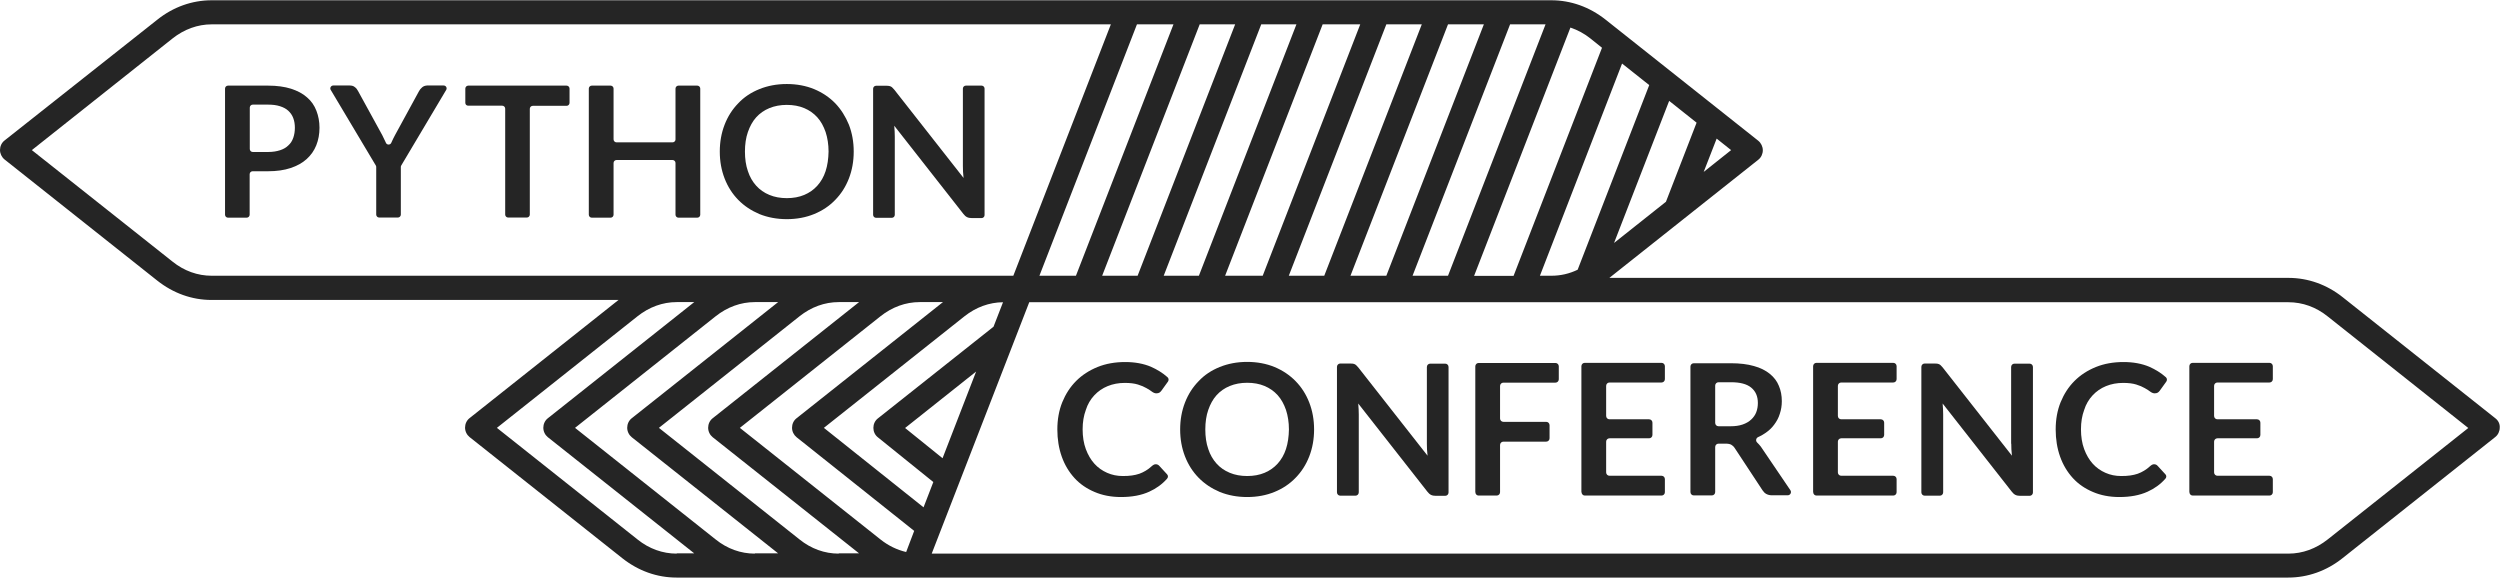
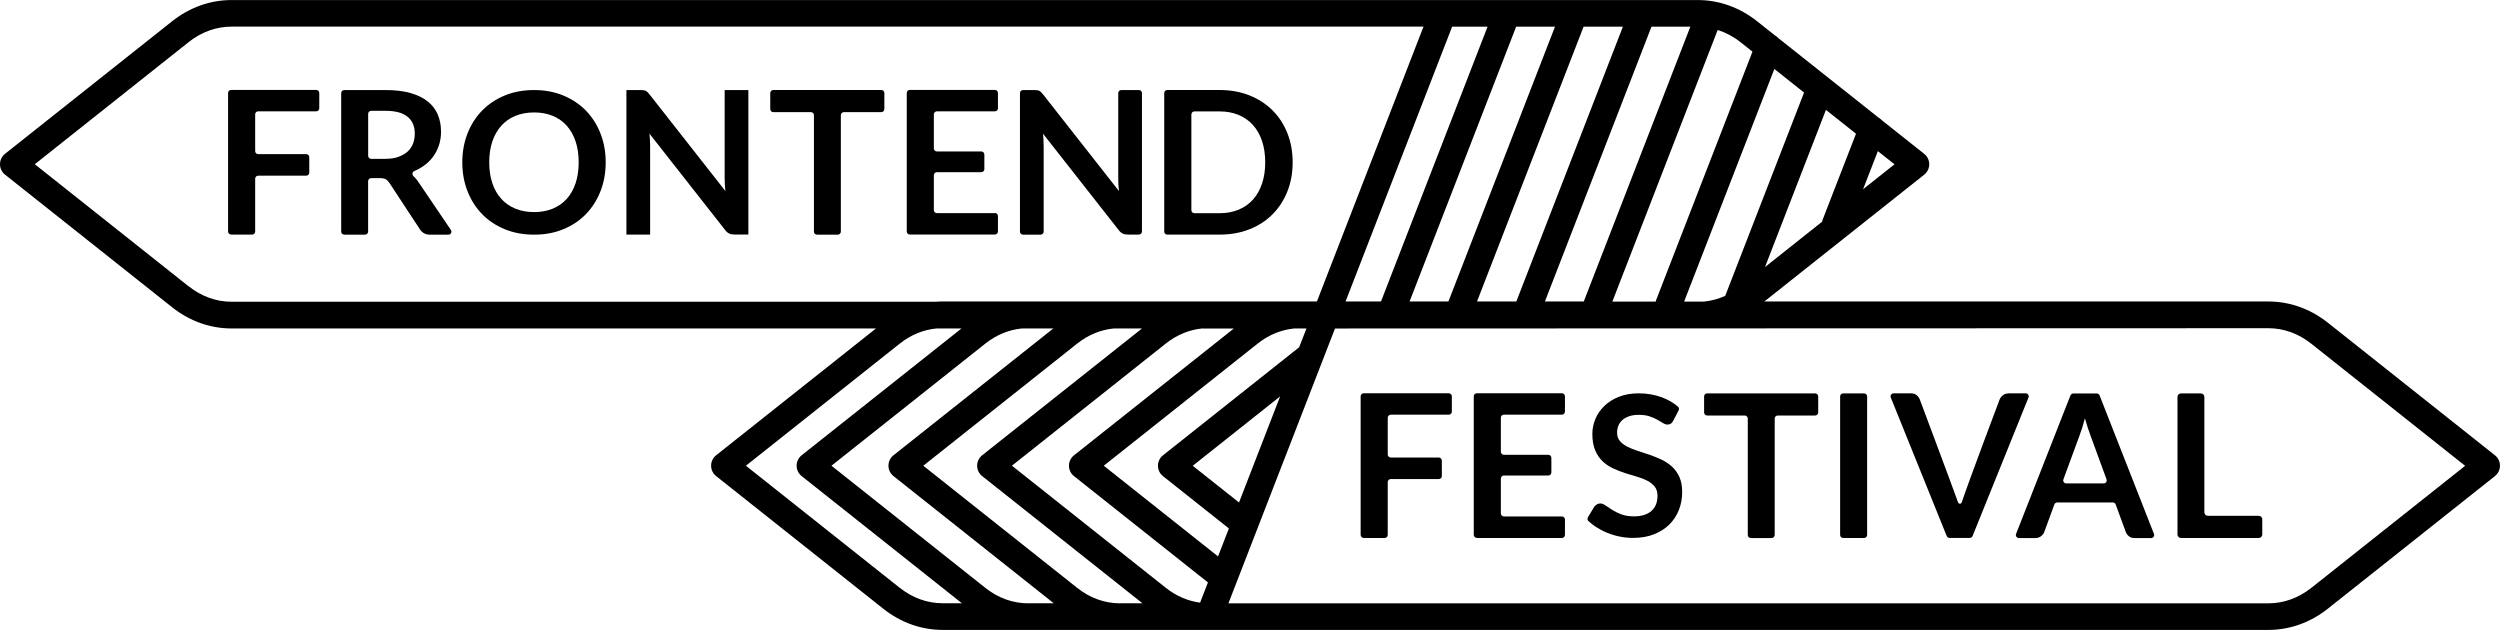
- <svg xmlns="http://www.w3.org/2000/svg" version="1.1" id="Laag_1" x="0px" y="0px" viewBox="0 0 1868.6 432" style="enable-background:new 0 0 1868.6 432;" xml:space="preserve">
-   <g>
-     <path style="fill:#252525;" d="M229.5,72.8c-3.1-2.8-7.1-4.9-12-6.5c-4.8-1.5-10.5-2.3-17.1-2.3h-30c-1.2,0-2.2,1-2.2,2.2v94.3   c0,1.2,1,2.2,2.2,2.2h14c1.2,0,2.2-1,2.2-2.2v-30.3c0-1.2,1-2.2,2.2-2.2h11.6c6.4,0,12-0.8,16.8-2.4c4.8-1.6,8.8-3.8,12-6.7   c3.2-2.9,5.6-6.3,7.2-10.3c1.6-4,2.4-8.4,2.4-13.1c0-4.6-0.8-8.8-2.3-12.7C235,78.9,232.7,75.5,229.5,72.8z M219.2,103   c-0.8,2.3-2,4.2-3.7,5.7c-1.6,1.6-3.7,2.8-6.2,3.6c-2.5,0.8-5.4,1.3-8.8,1.3h-11.6c-1.2,0-2.2-1-2.2-2.2v-31c0-1.2,1-2.2,2.2-2.2   h11.6c3.4,0,6.3,0.4,8.8,1.2c2.5,0.8,4.6,1.9,6.2,3.4c1.6,1.5,2.9,3.3,3.7,5.5c0.8,2.1,1.2,4.5,1.2,7.2   C220.4,98.2,220,100.7,219.2,103z" />
-     <path style="fill:#252525;" d="M315.5,65.3c-1,0.9-1.8,1.8-2.3,2.8l-18,33c-1,1.9-1.9,3.7-2.7,5.5c0,0,0,0.1,0,0.1   c-0.8,1.8-3.3,1.8-4.1,0c0,0,0,0,0-0.1c-0.8-1.8-1.7-3.6-2.7-5.6l-18.1-33c-0.6-1.2-1.4-2.2-2.4-2.9c-0.9-0.8-2.2-1.2-3.8-1.2   h-12.3c-1.7,0-2.8,1.9-1.9,3.3l33.7,56.5c0.2,0.3,0.3,0.7,0.3,1.1v35.6c0,1.2,1,2.2,2.2,2.2h14c1.2,0,2.2-1,2.2-2.2v-35.6   c0-0.4,0.1-0.8,0.3-1.1l33.6-56.5c0.9-1.5-0.2-3.3-1.9-3.3h-12.4C317.8,64,316.5,64.4,315.5,65.3z" />
-     <path style="fill:#252525;" d="M350,79h25.4c1.2,0,2.2,1,2.2,2.2v79.2c0,1.2,1,2.2,2.2,2.2h14c1.2,0,2.2-1,2.2-2.2V81.3   c0-1.2,1-2.2,2.2-2.2h25.3c1.2,0,2.2-1,2.2-2.2V66.2c0-1.2-1-2.2-2.2-2.2H350c-1.2,0-2.2,1-2.2,2.2v10.7   C347.8,78.1,348.7,79,350,79z" />
-     <path style="fill:#252525;" d="M502.7,106.4h-41.9c-1.2,0-2.2-1-2.2-2.2V66.2c0-1.2-1-2.2-2.2-2.2h-14.1c-1.2,0-2.2,1-2.2,2.2v94.3   c0,1.2,1,2.2,2.2,2.2h14.1c1.2,0,2.2-1,2.2-2.2v-38.7c0-1.2,1-2.2,2.2-2.2h41.9c1.2,0,2.2,1,2.2,2.2v38.7c0,1.2,1,2.2,2.2,2.2h14.1   c1.2,0,2.2-1,2.2-2.2V66.2c0-1.2-1-2.2-2.2-2.2h-14.1c-1.2,0-2.2,1-2.2,2.2v38.1C504.9,105.4,503.9,106.4,502.7,106.4z" />
-     <path style="fill:#252525;" d="M624.3,77.2c-4.4-4.5-9.6-8-15.8-10.6c-6.1-2.5-13-3.8-20.4-3.8c-7.5,0-14.3,1.3-20.5,3.8   c-6.2,2.5-11.5,6-15.8,10.6c-4.4,4.5-7.8,9.8-10.2,16c-2.4,6.2-3.6,12.9-3.6,20.1s1.2,13.9,3.6,20.1c2.4,6.2,5.8,11.5,10.2,16   c4.4,4.5,9.7,8,15.8,10.6c6.2,2.5,13,3.8,20.5,3.8c7.5,0,14.3-1.3,20.4-3.8c6.1-2.5,11.4-6,15.8-10.6c4.4-4.5,7.8-9.8,10.2-16   c2.4-6.2,3.6-12.9,3.6-20.1s-1.2-13.9-3.6-20.1C632,87.1,628.6,81.7,624.3,77.2z M617.1,127.9c-1.4,4.3-3.5,7.9-6.2,10.9   c-2.7,3-6,5.3-9.8,6.9c-3.8,1.6-8.2,2.4-13,2.4c-4.8,0-9.2-0.8-13-2.4c-3.9-1.6-7.2-3.9-9.9-6.9c-2.7-3-4.8-6.6-6.2-10.9   c-1.5-4.3-2.2-9.2-2.2-14.6c0-5.4,0.7-10.3,2.2-14.6c1.5-4.3,3.5-8,6.2-11c2.7-3,6-5.3,9.9-6.9c3.9-1.6,8.2-2.4,13-2.4   c4.8,0,9.2,0.8,13,2.4c3.8,1.6,7.1,3.9,9.8,6.9c2.7,3,4.7,6.7,6.2,11c1.4,4.3,2.2,9.2,2.2,14.6   C619.2,118.7,618.5,123.6,617.1,127.9z" />
-     <path style="fill:#252525;" d="M719.7,124c0,1.3,0,2.7,0.1,4.3c0.1,1.5,0.2,3.1,0.4,4.7l-51.8-66c-0.5-0.6-1-1.1-1.4-1.5   c-0.4-0.4-0.8-0.7-1.3-0.9c-0.4-0.2-0.9-0.3-1.5-0.4c-0.5-0.1-1.2-0.1-2-0.1h-7.4c-1.2,0-2.2,1-2.2,2.2v94.3c0,1.2,1,2.2,2.2,2.2   h11.8c1.2,0,2.2-1,2.2-2.2v-58.4c0-1.2,0-2.5-0.1-3.9c-0.1-1.4-0.2-2.9-0.3-4.3l51.6,65.8c0.9,1.2,1.8,2,2.8,2.5   c1,0.5,2.2,0.7,3.6,0.7h7.3c1.2,0,2.2-1,2.2-2.2V66.2c0-1.2-1-2.2-2.2-2.2h-11.8c-1.2,0-2.2,1-2.2,2.2V124z" />
-     <path style="fill:#252525;" d="M817.9,295.5c2.8-3,6.1-5.3,10-6.9c3.9-1.6,8.2-2.4,12.8-2.4c4,0,7.2,0.4,9.8,1.2   c2.6,0.8,4.7,1.7,6.4,2.7c1.7,1,3.1,1.8,4.2,2.7c1.1,0.8,2.2,1.2,3.2,1.2c1,0,1.8-0.2,2.4-0.6c0.6-0.4,1-0.9,1.4-1.4l4.9-6.8   c0.7-1,0.6-2.5-0.4-3.3c-3.6-3.2-7.7-5.7-12.4-7.8c-5.5-2.3-11.9-3.5-19.2-3.5c-7.5,0-14.4,1.2-20.6,3.7c-6.2,2.5-11.6,6-16,10.4   c-4.5,4.5-7.9,9.8-10.4,15.9c-2.5,6.2-3.7,13-3.7,20.4c0,7.3,1.1,14.1,3.3,20.3c2.2,6.2,5.4,11.5,9.5,16c4.1,4.5,9.1,7.9,15,10.4   c5.8,2.5,12.4,3.8,19.8,3.8c8.2,0,15.2-1.3,21.1-4c5.1-2.3,9.6-5.5,13.3-9.7c0.9-1,0.9-2.4,0-3.3l-5.8-6.3   c-0.7-0.8-1.6-1.2-2.6-1.2c-0.6,0-1.1,0.1-1.6,0.4c-0.5,0.3-1,0.6-1.4,1c-1.5,1.4-3,2.5-4.5,3.4c-1.5,0.9-3.1,1.7-4.8,2.3   c-1.7,0.6-3.6,1-5.6,1.3c-2,0.3-4.3,0.4-6.8,0.4c-4.2,0-8.1-0.8-11.7-2.4c-3.6-1.6-6.8-3.8-9.5-6.8c-2.7-3-4.8-6.6-6.4-10.9   c-1.6-4.3-2.4-9.3-2.4-14.8c0-5.4,0.8-10.2,2.4-14.5C812.9,302.2,815.1,298.5,817.9,295.5z" />
-     <path style="fill:#252525;" d="M968.4,284.9c-4.4-4.5-9.6-8-15.8-10.6c-6.1-2.5-13-3.8-20.4-3.8c-7.5,0-14.3,1.3-20.5,3.8   c-6.2,2.5-11.5,6-15.8,10.6c-4.4,4.5-7.8,9.8-10.2,16c-2.4,6.2-3.6,12.9-3.6,20.1c0,7.2,1.2,13.9,3.6,20.1   c2.4,6.2,5.8,11.5,10.2,16c4.4,4.5,9.7,8,15.8,10.6c6.2,2.5,13,3.8,20.5,3.8c7.5,0,14.3-1.3,20.4-3.8s11.4-6,15.8-10.6   c4.4-4.5,7.8-9.8,10.2-16c2.4-6.2,3.6-12.9,3.6-20.1c0-7.2-1.2-13.9-3.6-20.1C976.2,294.7,972.8,289.4,968.4,284.9z M961.2,335.6   c-1.4,4.3-3.5,7.9-6.2,10.9c-2.7,3-6,5.3-9.8,6.9c-3.8,1.6-8.2,2.4-13,2.4c-4.8,0-9.2-0.8-13-2.4c-3.9-1.6-7.2-3.9-9.9-6.9   c-2.7-3-4.8-6.6-6.2-10.9c-1.5-4.3-2.2-9.2-2.2-14.6c0-5.4,0.7-10.3,2.2-14.6c1.5-4.3,3.5-8,6.2-11c2.7-3,6-5.3,9.9-6.9   c3.9-1.6,8.2-2.4,13-2.4c4.8,0,9.2,0.8,13,2.4c3.8,1.6,7.1,3.9,9.8,6.9c2.7,3,4.7,6.7,6.2,11c1.4,4.3,2.2,9.2,2.2,14.6   C963.3,326.4,962.6,331.3,961.2,335.6z" />
-     <path style="fill:#252525;" d="M1066.5,331.6c0,1.3,0,2.7,0.1,4.3c0.1,1.5,0.2,3.1,0.4,4.7l-51.8-66c-0.5-0.6-1-1.1-1.4-1.5   c-0.4-0.4-0.8-0.7-1.3-0.9c-0.4-0.2-0.9-0.3-1.5-0.4s-1.2-0.1-2-0.1h-7.2c-1.4,0-2.5,1.1-2.5,2.5v93.8c0,1.4,1.1,2.5,2.5,2.5h11.3   c1.4,0,2.5-1.1,2.5-2.5v-58.2c0-1.2,0-2.5-0.1-3.9c-0.1-1.4-0.2-2.9-0.3-4.3l51.6,65.8c0.9,1.2,1.8,2,2.8,2.5   c1,0.5,2.2,0.7,3.6,0.7h7c1.4,0,2.5-1.1,2.5-2.5v-93.8c0-1.4-1.1-2.5-2.5-2.5H1069c-1.4,0-2.5,1.1-2.5,2.5V331.6z" />
-     <path style="fill:#252525;" d="M1105.1,370.4h13.6c1.4,0,2.5-1.1,2.5-2.5v-35.3c0-1.4,1.1-2.5,2.5-2.5h32c1.4,0,2.5-1.1,2.5-2.5   v-9.8c0-1.4-1.1-2.5-2.5-2.5h-32c-1.4,0-2.5-1.1-2.5-2.5v-24.3c0-1.4,1.1-2.5,2.5-2.5h38.9c1.4,0,2.5-1.1,2.5-2.5v-9.7   c0-1.4-1.1-2.5-2.5-2.5h-57.4c-1.4,0-2.5,1.1-2.5,2.5v93.8C1102.7,369.3,1103.8,370.4,1105.1,370.4z" />
-     <path style="fill:#252525;" d="M1184.5,370.4h57.4c1.4,0,2.5-1.1,2.5-2.5v-9.8c0-1.4-1.1-2.5-2.5-2.5H1203c-1.4,0-2.5-1.1-2.5-2.5   v-23c0-1.4,1.1-2.5,2.5-2.5h29.6c1.4,0,2.5-1.1,2.5-2.5v-9.2c0-1.4-1.1-2.5-2.5-2.5H1203c-1.4,0-2.5-1.1-2.5-2.5v-22.5   c0-1.4,1.1-2.5,2.5-2.5h38.9c1.4,0,2.5-1.1,2.5-2.5v-9.7c0-1.4-1.1-2.5-2.5-2.5h-57.4c-1.4,0-2.5,1.1-2.5,2.5v93.8   C1182.1,369.3,1183.2,370.4,1184.5,370.4z" />
-     <path style="fill:#252525;" d="M1313.3,330.7c-1.2-1.2-0.8-3.3,0.8-4c1.9-0.8,3.6-1.8,5.2-2.9c2.7-1.8,5-3.9,6.8-6.4   c1.8-2.4,3.3-5.1,4.2-8.1c1-3,1.5-6.1,1.5-9.4c0-4.2-0.7-8-2.2-11.5c-1.4-3.5-3.7-6.5-6.8-9c-3.1-2.5-7-4.5-11.8-5.8   c-4.8-1.4-10.6-2.1-17.3-2.1h-27.7c-1.4,0-2.5,1.1-2.5,2.5v93.8c0,1.4,1.1,2.5,2.5,2.5h13.5c1.4,0,2.5-1.1,2.5-2.5v-33.7   c0-1.4,1.1-2.5,2.5-2.5h5.4c1.8,0,3.2,0.3,4.1,0.8c0.9,0.5,1.8,1.3,2.6,2.5l20.8,31.6c0.8,1.2,1.7,2.1,2.8,2.7c1.1,0.6,2.5,1,4.1,1   h11.9c2,0,3.1-2.2,2-3.8l-22.1-32.6C1315.2,332.7,1314.3,331.6,1313.3,330.7z M1302.5,317.3c-2.6,0.9-5.6,1.3-9,1.3h-9   c-1.4,0-2.5-1.1-2.5-2.5v-27.9c0-1.4,1.1-2.5,2.5-2.5h9.3c6.8,0,11.8,1.3,15.1,4c3.3,2.7,5,6.5,5,11.5c0,2.5-0.4,4.8-1.2,6.9   c-0.8,2.1-2.1,3.9-3.7,5.4C1307.2,315.2,1305.1,316.4,1302.5,317.3z" />
-     <path style="fill:#252525;" d="M1357.7,370.4h57.4c1.4,0,2.5-1.1,2.5-2.5v-9.8c0-1.4-1.1-2.5-2.5-2.5h-38.9c-1.4,0-2.5-1.1-2.5-2.5   v-23c0-1.4,1.1-2.5,2.5-2.5h29.6c1.4,0,2.5-1.1,2.5-2.5v-9.2c0-1.4-1.1-2.5-2.5-2.5h-29.6c-1.4,0-2.5-1.1-2.5-2.5v-22.5   c0-1.4,1.1-2.5,2.5-2.5h38.9c1.4,0,2.5-1.1,2.5-2.5v-9.7c0-1.4-1.1-2.5-2.5-2.5h-57.4c-1.4,0-2.5,1.1-2.5,2.5v93.8   C1355.2,369.3,1356.3,370.4,1357.7,370.4z" />
-     <path style="fill:#252525;" d="M1503.3,331.6c0,1.3,0,2.7,0.1,4.3c0.1,1.5,0.2,3.1,0.4,4.7l-51.8-66c-0.5-0.6-1-1.1-1.4-1.5   c-0.4-0.4-0.8-0.7-1.3-0.9c-0.4-0.2-0.9-0.3-1.5-0.4c-0.5-0.1-1.2-0.1-2-0.1h-7.2c-1.4,0-2.5,1.1-2.5,2.5v93.8   c0,1.4,1.1,2.5,2.5,2.5h11.3c1.4,0,2.5-1.1,2.5-2.5v-58.2c0-1.2,0-2.5-0.1-3.9c-0.1-1.4-0.2-2.9-0.3-4.3l51.6,65.8   c0.9,1.2,1.8,2,2.8,2.5c1,0.5,2.2,0.7,3.6,0.7h7c1.4,0,2.5-1.1,2.5-2.5v-93.8c0-1.4-1.1-2.5-2.5-2.5h-11.3c-1.4,0-2.5,1.1-2.5,2.5   V331.6z" />
-     <path style="fill:#252525;" d="M1564.1,295.5c2.8-3,6.1-5.3,10-6.9c3.9-1.6,8.2-2.4,12.8-2.4c4,0,7.2,0.4,9.8,1.2   c2.6,0.8,4.7,1.7,6.4,2.7c1.7,1,3.1,1.8,4.2,2.7c1.1,0.8,2.2,1.2,3.2,1.2c1,0,1.8-0.2,2.4-0.6c0.6-0.4,1-0.9,1.4-1.4l4.9-6.8   c0.7-1,0.6-2.5-0.4-3.3c-3.6-3.2-7.7-5.7-12.4-7.8c-5.5-2.3-11.9-3.5-19.2-3.5c-7.5,0-14.4,1.2-20.6,3.7c-6.2,2.5-11.6,6-16,10.4   c-4.5,4.5-7.9,9.8-10.4,15.9c-2.5,6.2-3.7,13-3.7,20.4c0,7.3,1.1,14.1,3.3,20.3c2.2,6.2,5.4,11.5,9.5,16c4.1,4.5,9.1,7.9,15,10.4   c5.8,2.5,12.4,3.8,19.8,3.8c8.2,0,15.2-1.3,21.1-4c5.1-2.3,9.6-5.5,13.3-9.7c0.9-1,0.9-2.4,0-3.3l-5.8-6.3   c-0.7-0.8-1.6-1.2-2.6-1.2c-0.6,0-1.1,0.1-1.6,0.4c-0.5,0.3-1,0.6-1.4,1c-1.5,1.4-3,2.5-4.5,3.4c-1.5,0.9-3.1,1.7-4.8,2.3   c-1.7,0.6-3.6,1-5.6,1.3c-2,0.3-4.3,0.4-6.8,0.4c-4.2,0-8.1-0.8-11.7-2.4c-3.6-1.6-6.8-3.8-9.5-6.8c-2.7-3-4.8-6.6-6.4-10.9   c-1.6-4.3-2.4-9.3-2.4-14.8c0-5.4,0.8-10.2,2.4-14.5C1559.1,302.2,1561.3,298.5,1564.1,295.5z" />
-     <path style="fill:#252525;" d="M1638.9,370.4h57.4c1.4,0,2.5-1.1,2.5-2.5v-9.8c0-1.4-1.1-2.5-2.5-2.5h-38.9c-1.4,0-2.5-1.1-2.5-2.5   v-23c0-1.4,1.1-2.5,2.5-2.5h29.6c1.4,0,2.5-1.1,2.5-2.5v-9.2c0-1.4-1.1-2.5-2.5-2.5h-29.6c-1.4,0-2.5-1.1-2.5-2.5v-22.5   c0-1.4,1.1-2.5,2.5-2.5h38.9c1.4,0,2.5-1.1,2.5-2.5v-9.7c0-1.4-1.1-2.5-2.5-2.5h-57.4c-1.4,0-2.5,1.1-2.5,2.5v93.8   C1636.4,369.3,1637.5,370.4,1638.9,370.4z" />
-     <path style="fill:#252525;" d="M1865.2,312.7l-114.1-90.5c-11.9-9.5-26-14.5-40.6-14.5h-507.6l111.3-88.3c2.2-1.7,3.4-4.4,3.4-7.1   s-1.3-5.4-3.4-7.1l-114.1-90.5c-12-9.5-26-14.5-40.6-14.5H158.2c-14.6,0-28.7,5-40.6,14.5L3.4,105c-2.2,1.7-3.4,4.4-3.4,7.1   s1.3,5.4,3.4,7.1l114.1,90.5c12,9.5,26,14.5,40.6,14.5h304.2l-111.3,88.3c-2.2,1.7-3.4,4.4-3.4,7.1c0,2.8,1.3,5.4,3.4,7.1   l114.1,90.5c12,9.5,26,14.5,40.6,14.5h177.3c0,0,0,0,0,0c0,0,0,0,0,0h1027.3c14.6,0,28.7-5,40.6-14.5l114.1-90.5   c2.2-1.7,3.4-4.4,3.4-7.1C1868.6,317,1867.4,314.4,1865.2,312.7z M1283.1,103.6l10.8,8.6l-20.5,16.3L1283.1,103.6z M1268.1,91.7   l-22.9,59.1l-38.8,30.8l41.2-106.2L1268.1,91.7z M1212.4,47.5l20.3,16.1l-53.5,138c-6.2,3-12.8,4.5-19.6,4.5h-8.6L1212.4,47.5z    M1173.8,20.6c5.3,1.8,10.4,4.5,15,8.2l8.6,6.9l-66.1,170.5h-29.5L1173.8,20.6z M1155.2,18.2l-72.9,187.9h-26.5l72.9-187.9H1155.2z    M1109.1,18.2l-72.9,187.9h-26.8l72.9-187.9H1109.1z M1062.7,18.2l-72.9,187.9h-26.5l72.9-187.9H1062.7z M1016.7,18.2l-72.9,187.9   h-28.1l72.9-187.9H1016.7z M969,18.2l-72.9,187.9h-26.3l72.9-187.9H969z M923.2,18.2l-72.9,187.9h-26.5l72.9-187.9H923.2z    M877.1,18.2l-72.9,187.9h-27.3l72.9-187.9H877.1z M158.2,206.1c-10.5,0-20.6-3.6-29.3-10.6L23.8,112.2l105.1-83.4   c8.7-6.9,18.8-10.6,29.3-10.6h672.1l-72.9,187.9H158.2z M505.8,413.8c-10.5,0-20.6-3.6-29.3-10.6l-105.1-83.4l105.1-83.4   c8.7-6.9,18.8-10.6,29.3-10.6h13.1l-109.4,86.8c-2.2,1.7-3.4,4.4-3.4,7.1c0,2.8,1.3,5.4,3.4,7.1l109.4,86.8H505.8z M564.2,413.8   c-10.5,0-20.6-3.6-29.3-10.6l-105.1-83.4l105.1-83.4c8.7-6.9,18.8-10.6,29.3-10.6h17.4l-109.4,86.8c-2.2,1.7-3.4,4.4-3.4,7.1   c0,2.8,1.3,5.4,3.4,7.1l109.4,86.8H564.2z M626.9,413.8c-10.5,0-20.6-3.6-29.3-10.6l-105.1-83.4l105.1-83.4   c8.7-6.9,18.8-10.6,29.3-10.6h15.2l-109.4,86.8c-2.2,1.7-3.4,4.4-3.4,7.1c0,2.8,1.3,5.4,3.4,7.1l109.4,86.8H626.9z M677.3,412.6   c-6.8-1.6-13.3-4.7-19.2-9.4l-105.1-83.4l105.1-83.4c8.7-6.9,18.8-10.6,29.3-10.6h17.4l-109.4,86.8c-2.2,1.7-3.4,4.3-3.4,7.1   c0,2.8,1.3,5.4,3.4,7.1l87.9,70L677.3,412.6z M615.8,319.8l105.1-83.4c8.6-6.8,18.5-10.4,28.8-10.5l-7.1,18.3l-86.4,68.5   c-2.2,1.7-3.4,4.3-3.4,7.1c0,2.8,1.2,5.4,3.4,7.1l41.4,33.4l-7.3,18.9L615.8,319.8z M729.6,277.7l-25.1,64.8l-28-22.6L729.6,277.7z    M1739.8,403.2c-8.7,6.9-18.8,10.6-29.3,10.6H696.4l72.9-187.9h941.2c10.5,0,20.6,3.6,29.3,10.6l105.1,83.4L1739.8,403.2z" />
-   </g>
+ <svg xmlns="http://www.w3.org/2000/svg" id="Laag_1" data-name="Laag 1" viewBox="0 0 585 147.41">
+   <path d="m54.07,54.9h4.93c.39,0,.71-.32.71-.71v-12.37c0-.39.32-.71.71-.71h11.24c.39,0,.71-.32.71-.71v-3.62c0-.39-.32-.71-.71-.71h-11.24c-.39,0-.71-.32-.71-.71v-8.6c0-.39.32-.71.71-.71h13.58c.39,0,.71-.32.71-.71v-3.59c0-.39-.32-.71-.71-.71h-19.92c-.39,0-.71.32-.71.71v32.42c0,.39.32.71.71.71Z" />
+   <path d="m96.76,41.21c-.39-.35-.31-.98.18-1.18.71-.3,1.37-.65,1.97-1.06.93-.62,1.71-1.35,2.34-2.18.63-.83,1.11-1.75,1.45-2.76.34-1.01.5-2.09.5-3.23,0-1.43-.25-2.75-.74-3.94-.49-1.19-1.26-2.22-2.32-3.08-1.05-.86-2.4-1.52-4.05-2-1.65-.48-3.62-.71-5.93-.71h-9.61c-.39,0-.71.32-.71.71v32.42c0,.39.32.71.71.71h4.88c.39,0,.71-.32.71-.71v-11.81c0-.39.32-.71.71-.71h1.98c.62,0,1.1.09,1.42.26.32.17.61.46.88.87l7.11,10.83c.27.41.59.72.97.94.38.22.85.33,1.39.33h4.33c.57,0,.9-.63.58-1.1l-7.72-11.39c-.31-.46-.66-.86-1.04-1.2Zm-3.58-4.48c-.88.3-1.92.44-3.1.44h-3.22c-.39,0-.71-.32-.71-.71v-9.82c0-.39.32-.71.71-.71h3.32c2.32,0,4.05.46,5.18,1.38,1.13.92,1.7,2.24,1.7,3.95,0,.86-.14,1.65-.42,2.36-.28.72-.71,1.34-1.28,1.86-.57.52-1.3.93-2.18,1.23Z" />
+   <path d="m137.11,25.89c-1.46-1.5-3.23-2.68-5.29-3.54-2.06-.85-4.34-1.28-6.84-1.28s-4.79.42-6.86,1.27c-2.07.85-3.84,2.03-5.31,3.54-1.47,1.51-2.61,3.3-3.42,5.37-.81,2.07-1.21,4.31-1.21,6.74s.4,4.67,1.21,6.74c.81,2.07,1.95,3.86,3.42,5.37,1.47,1.51,3.24,2.69,5.31,3.54,2.07.85,4.35,1.27,6.86,1.27s4.78-.42,6.84-1.27c2.06-.85,3.82-2.03,5.29-3.54,1.46-1.51,2.6-3.3,3.41-5.37.81-2.07,1.21-4.31,1.21-6.74s-.4-4.67-1.21-6.74c-.81-2.07-1.95-3.85-3.41-5.36Zm-2.42,16.98c-.48,1.44-1.17,2.66-2.07,3.66-.9,1-2,1.77-3.28,2.3-1.29.53-2.74.8-4.36.8s-3.08-.27-4.37-.8c-1.3-.53-2.4-1.3-3.31-2.3-.91-1-1.61-2.22-2.09-3.66-.49-1.44-.73-3.07-.73-4.89s.24-3.44.73-4.89c.49-1.44,1.19-2.67,2.09-3.67.91-1.01,2.01-1.78,3.31-2.31,1.3-.53,2.75-.8,4.37-.8s3.07.27,4.36.8c1.29.53,2.38,1.3,3.28,2.31.9,1.01,1.59,2.23,2.07,3.67.48,1.44.72,3.07.72,4.89s-.24,3.44-.72,4.89Z" />
+   <path d="m169.57,41.64c0,.45.01.94.04,1.46.02.52.07,1.06.13,1.6l-17.76-22.62c-.17-.22-.33-.39-.47-.53-.14-.13-.28-.23-.43-.3-.15-.07-.32-.12-.5-.14-.19-.02-.42-.04-.7-.04h-3.3v33.83h5.55v-20.78c0-.41-.01-.85-.04-1.35-.02-.49-.06-.99-.11-1.49l17.69,22.53c.31.41.63.69.96.84.33.16.74.23,1.24.23h3.25V21.07h-5.55v20.57Z" />
+   <path d="m180.94,26.24h8.81c.39,0,.71.32.71.71v27.25c0,.39.32.71.71.71h4.88c.39,0,.71-.32.71-.71v-27.25c0-.39.32-.71.71-.71h8.76c.39,0,.71-.32.71-.71v-3.76c0-.39-.32-.71-.71-.71h-25.28c-.39,0-.71.32-.71.71v3.76c0,.39.32.71.71.71Z" />
+   <path d="m232.81,49.87h-13.58c-.39,0-.71-.32-.71-.71v-8.16c0-.39.32-.71.71-.71h10.4c.39,0,.71-.32.71-.71v-3.43c0-.39-.32-.71-.71-.71h-10.4c-.39,0-.71-.32-.71-.71v-7.97c0-.39.32-.71.71-.71h13.58c.39,0,.71-.32.71-.71v-3.59c0-.39-.32-.71-.71-.71h-19.92c-.39,0-.71.32-.71.71v32.42c0,.39.32.71.71.71h19.92c.39,0,.71-.32.71-.71v-3.62c0-.39-.32-.71-.71-.71Z" />
+   <path d="m244.21,34.13c0-.41-.01-.85-.03-1.35-.02-.49-.06-.99-.11-1.49l17.69,22.53c.31.41.63.69.96.84.33.16.74.23,1.24.23h2.55c.39,0,.71-.32.71-.71V21.78c0-.39-.32-.71-.71-.71h-4.13c-.39,0-.71.32-.71.71v19.86c0,.45.01.94.03,1.46.02.52.07,1.06.13,1.6l-17.76-22.62c-.17-.22-.33-.39-.47-.53-.14-.13-.28-.23-.43-.3-.15-.07-.32-.12-.5-.14-.19-.02-.42-.04-.7-.04h-2.59c-.39,0-.71.32-.71.71v32.42c0,.39.32.71.71.71h4.13c.39,0,.71-.32.71-.71v-20.07Z" />
+   <path d="m292.35,53.66c2.11-.83,3.91-1.99,5.4-3.49,1.5-1.5,2.66-3.28,3.49-5.36.83-2.07,1.24-4.35,1.24-6.83s-.41-4.76-1.24-6.83c-.83-2.07-1.99-3.86-3.49-5.35-1.5-1.49-3.3-2.65-5.4-3.49-2.11-.83-4.44-1.25-7-1.25h-12.21c-.39,0-.71.32-.71.71v32.42c0,.39.32.71.71.71h12.21c2.56,0,4.89-.41,7-1.24Zm-13.57-26.88c0-.39.32-.71.71-.71h5.87c1.65,0,3.14.27,4.46.82,1.32.55,2.44,1.33,3.36,2.35.92,1.02,1.63,2.27,2.13,3.74.5,1.47.75,3.14.75,5s-.25,3.52-.75,5c-.5,1.47-1.21,2.72-2.13,3.74-.92,1.02-2.04,1.81-3.36,2.35-1.32.55-2.8.82-4.46.82h-5.87c-.39,0-.71-.32-.71-.71v-22.4Z" />
+   <path d="m583.82,106.54l-39.09-31.02c-4.1-3.25-8.91-4.97-13.92-4.97h-117.95l37.4-29.67c.75-.59,1.18-1.49,1.18-2.44s-.43-1.85-1.18-2.44l-9.89-7.85c-.23-.26-.51-.48-.82-.65l-23.4-18.57c-.23-.26-.5-.48-.82-.65l-4.16-3.3c-4.1-3.25-8.91-4.97-13.92-4.97H54.19c-5.01,0-9.82,1.72-13.92,4.97L1.18,35.99c-.75.59-1.18,1.49-1.18,2.44s.43,1.85,1.18,2.44l39.09,31.02c4.09,3.25,8.91,4.97,13.92,4.97h150.79l-37.4,29.67c-.75.59-1.18,1.49-1.18,2.44s.43,1.85,1.18,2.44l39.09,31.02c4.09,3.25,8.91,4.97,13.92,4.97h62.3s0,0,.01,0c0,0,0,0,.01,0h247.89c5.01,0,9.82-1.72,13.92-4.97l39.09-31.02c.75-.59,1.18-1.49,1.18-2.44s-.43-1.85-1.18-2.44Zm-321.72,34.64c-3.59,0-7.06-1.25-10.04-3.62l-36.01-28.58,36.01-28.58c2.57-2.04,5.52-3.25,8.58-3.54h6.59l-37.4,29.67c-.75.59-1.18,1.49-1.18,2.44s.43,1.85,1.18,2.44l37.49,29.75h-5.22Zm-21.49,0c-3.59,0-7.06-1.25-10.04-3.62l-36.01-28.58,36.01-28.58c2.57-2.04,5.52-3.25,8.58-3.54h7.33l-37.4,29.67c-.75.59-1.18,1.49-1.18,2.44s.43,1.85,1.18,2.44l37.49,29.75h-5.97ZM348.09,6.24l-24.94,64.31h-8.29l24.94-64.31h8.29Zm15.78,0l-24.94,64.31h-9.09l24.94-64.31h9.09Zm15.89,0l-24.94,64.31h-9.2l24.94-64.31h9.2Zm15.78,0l-24.94,64.31h-9.09l24.94-64.31h9.09Zm-91.53,75.01l-31.87,25.29c-.75.59-1.18,1.49-1.18,2.44s.43,1.85,1.18,2.44l15.42,12.24-2.54,6.54-26.74-21.22,36.01-28.58c2.57-2.04,5.52-3.25,8.58-3.54h2.84l-1.7,4.38Zm-4.46,11.51l-9.62,24.82-10.83-8.59,20.45-16.23Zm-18.16-15.89h7.33l-37.4,29.67c-.75.59-1.18,1.49-1.18,2.44s.43,1.85,1.18,2.44l31.34,24.87-1.84,4.73c-2.86-.38-5.61-1.55-8.02-3.47l-36.01-28.58,36.01-28.58c2.57-2.04,5.52-3.25,8.58-3.54Zm112.7-6.31l21.11-54.42,6.95,5.52-18.45,47.57c-1.59.72-3.27,1.17-4.98,1.34h-4.62Zm40.21-39.26l-7.83,20.18c-.05.14-.08.27-.11.41l-13.35,10.6,14.26-36.78,7.03,5.58Zm1.66,12.98l3.46-8.92,3.89,3.09-7.35,5.83Zm-25.88-32.2l-22.53,58.1c-.05.13-.07.26-.11.39h-10.15l24.65-63.56c1.89.6,3.7,1.56,5.35,2.87l2.79,2.21ZM44.15,67.01L8.14,38.43,44.15,9.85c2.98-2.37,6.45-3.62,10.04-3.62h278.91l-24.94,64.31h-87.56c-.58,0-1.16.03-1.73.07H54.19c-3.59,0-7.06-1.25-10.04-3.62Zm166.4,70.55l-36.01-28.58,36.01-28.58c2.57-2.04,5.52-3.25,8.58-3.54h5.86l-37.4,29.67c-.75.59-1.18,1.49-1.18,2.44s.43,1.85,1.18,2.44l37.49,29.75h-4.5c-3.59,0-7.06-1.25-10.04-3.62Zm330.29,0c-2.98,2.37-6.45,3.62-10.04,3.62h-243.35l24.94-64.31,218.4-.07c3.59,0,7.06,1.25,10.04,3.62l36.01,28.58-36.01,28.58Z" />
+   <path d="m319.09,125.89h4.93c.39,0,.71-.32.71-.71v-12.37c0-.39.32-.71.71-.71h11.24c.39,0,.71-.32.71-.71v-3.62c0-.39-.32-.71-.71-.71h-11.24c-.39,0-.71-.32-.71-.71v-8.6c0-.39.32-.71.71-.71h13.58c.39,0,.71-.32.71-.71v-3.59c0-.39-.32-.71-.71-.71h-19.92c-.39,0-.71.32-.71.71v32.42c0,.39.32.71.71.71Z" />
+   <path d="m345.57,125.89h19.92c.39,0,.71-.32.71-.71v-3.62c0-.39-.32-.71-.71-.71h-13.58c-.39,0-.71-.32-.71-.71v-8.16c0-.39.32-.71.71-.71h10.4c.39,0,.71-.32.71-.71v-3.43c0-.39-.32-.71-.71-.71h-10.4c-.39,0-.71-.32-.71-.71v-7.97c0-.39.32-.71.71-.71h13.58c.39,0,.71-.32.71-.71v-3.59c0-.39-.32-.71-.71-.71h-19.92c-.39,0-.71.32-.71.71v32.42c0,.39.32.71.71.71Z" />
+   <path d="m391.28,109.22c-.72-.66-1.53-1.21-2.45-1.65-.92-.43-1.85-.82-2.8-1.14-.95-.33-1.89-.64-2.8-.93-.92-.29-1.73-.62-2.45-.98-.72-.37-1.29-.81-1.73-1.33-.44-.52-.65-1.17-.65-1.95,0-.61.11-1.17.32-1.68.21-.51.54-.95.97-1.32.43-.37.97-.65,1.6-.86.63-.21,1.38-.31,2.23-.31.95,0,1.77.12,2.46.35.69.24,1.3.5,1.82.79.52.29.97.55,1.35.79.38.24.72.35,1.03.35s.57-.07.79-.21c.22-.14.42-.37.58-.71l1.25-2.41c.15-.29.09-.65-.16-.87-1.08-.92-2.34-1.65-3.8-2.19-1.65-.61-3.45-.92-5.4-.92-1.72,0-3.26.27-4.6.8-1.34.53-2.48,1.24-3.4,2.13-.92.89-1.63,1.9-2.11,3.04-.48,1.14-.72,2.32-.72,3.52,0,1.51.22,2.78.65,3.81.43,1.03,1.01,1.89,1.73,2.58.72.69,1.53,1.24,2.45,1.67.92.43,1.85.79,2.79,1.1.95.31,1.88.59,2.79.85.92.26,1.73.58,2.45.95.72.37,1.29.84,1.73,1.38.44.55.65,1.26.65,2.13,0,1.56-.48,2.75-1.44,3.58-.96.83-2.32,1.25-4.07,1.25-1.14,0-2.13-.16-2.94-.47-.82-.31-1.53-.66-2.13-1.04-.6-.38-1.13-.73-1.57-1.04-.44-.31-.85-.47-1.24-.47-.29,0-.55.07-.79.22-.24.15-.44.32-.61.54l-1.49,2.47c-.17.28-.13.66.11.88.54.5,1.13.96,1.78,1.39.82.53,1.69.99,2.63,1.37.94.38,1.92.68,2.94.88,1.02.21,2.06.31,3.11.31,1.83,0,3.46-.28,4.88-.84,1.42-.56,2.62-1.32,3.6-2.29.98-.97,1.73-2.11,2.24-3.41.51-1.3.77-2.7.77-4.2,0-1.37-.22-2.54-.65-3.5-.44-.96-1.01-1.77-1.73-2.44Z" />
+   <path d="m399.46,97.23h8.81c.39,0,.71.32.71.71v27.25c0,.39.32.71.71.71h4.88c.39,0,.71-.32.71-.71v-27.25c0-.39.32-.71.71-.71h8.76c.39,0,.71-.32.71-.71v-3.76c0-.39-.32-.71-.71-.71h-25.28c-.39,0-.71.32-.71.71v3.76c0,.39.32.71.71.71Z" />
+   <rect x="430.59" y="92.06" width="6.32" height="33.83" rx=".71" ry=".71" />
+   <path d="m469.99,92.06c-.53,0-.97.15-1.33.44-.36.3-.61.62-.75.98,0,0-7.07,18.73-8.87,24.08-.14.41-.7.41-.85,0-1.88-5.22-8.96-24.09-8.96-24.09-.17-.42-.43-.76-.77-1.03-.34-.27-.79-.4-1.33-.4h-4.03c-.5,0-.84.51-.66.97l13.09,32.42c.11.27.37.44.66.44h4.73c.29,0,.55-.17.66-.44l13.09-32.42c.19-.46-.15-.97-.66-.97h-4.03Z" />
+   <path d="m484.49,92.51l-12.73,32.42c-.18.46.16.97.66.97h3.85c.53,0,.98-.15,1.35-.44.37-.3.61-.62.74-.98l2.36-6.44c.1-.28.37-.46.66-.46h13.03c.3,0,.56.19.66.46l2.36,6.44c.16.41.41.75.76,1.02.35.27.8.41,1.35.41h3.83c.5,0,.84-.5.66-.97l-12.73-32.42c-.11-.27-.37-.45-.66-.45h-5.47c-.29,0-.55.18-.66.45Zm-.99,20.61c-.49,0-.83-.49-.66-.95l3.77-10.26c.2-.51.41-1.12.62-1.8.21-.69.42-1.43.64-2.22.22.8.44,1.53.67,2.21.23.68.43,1.27.62,1.77l3.77,10.3c.17.46-.17.95-.66.95h-8.76Z" />
+   <path d="m515,92.06h-4.65c-.45,0-.82.37-.82.82v32.19c0,.45.37.82.82.82h18.2c.45,0,.82-.37.82-.82v-3.55c0-.45-.37-.82-.82-.82h-11.91c-.45,0-.82-.37-.82-.82v-27c0-.45-.37-.82-.82-.82Z" />
</svg>
